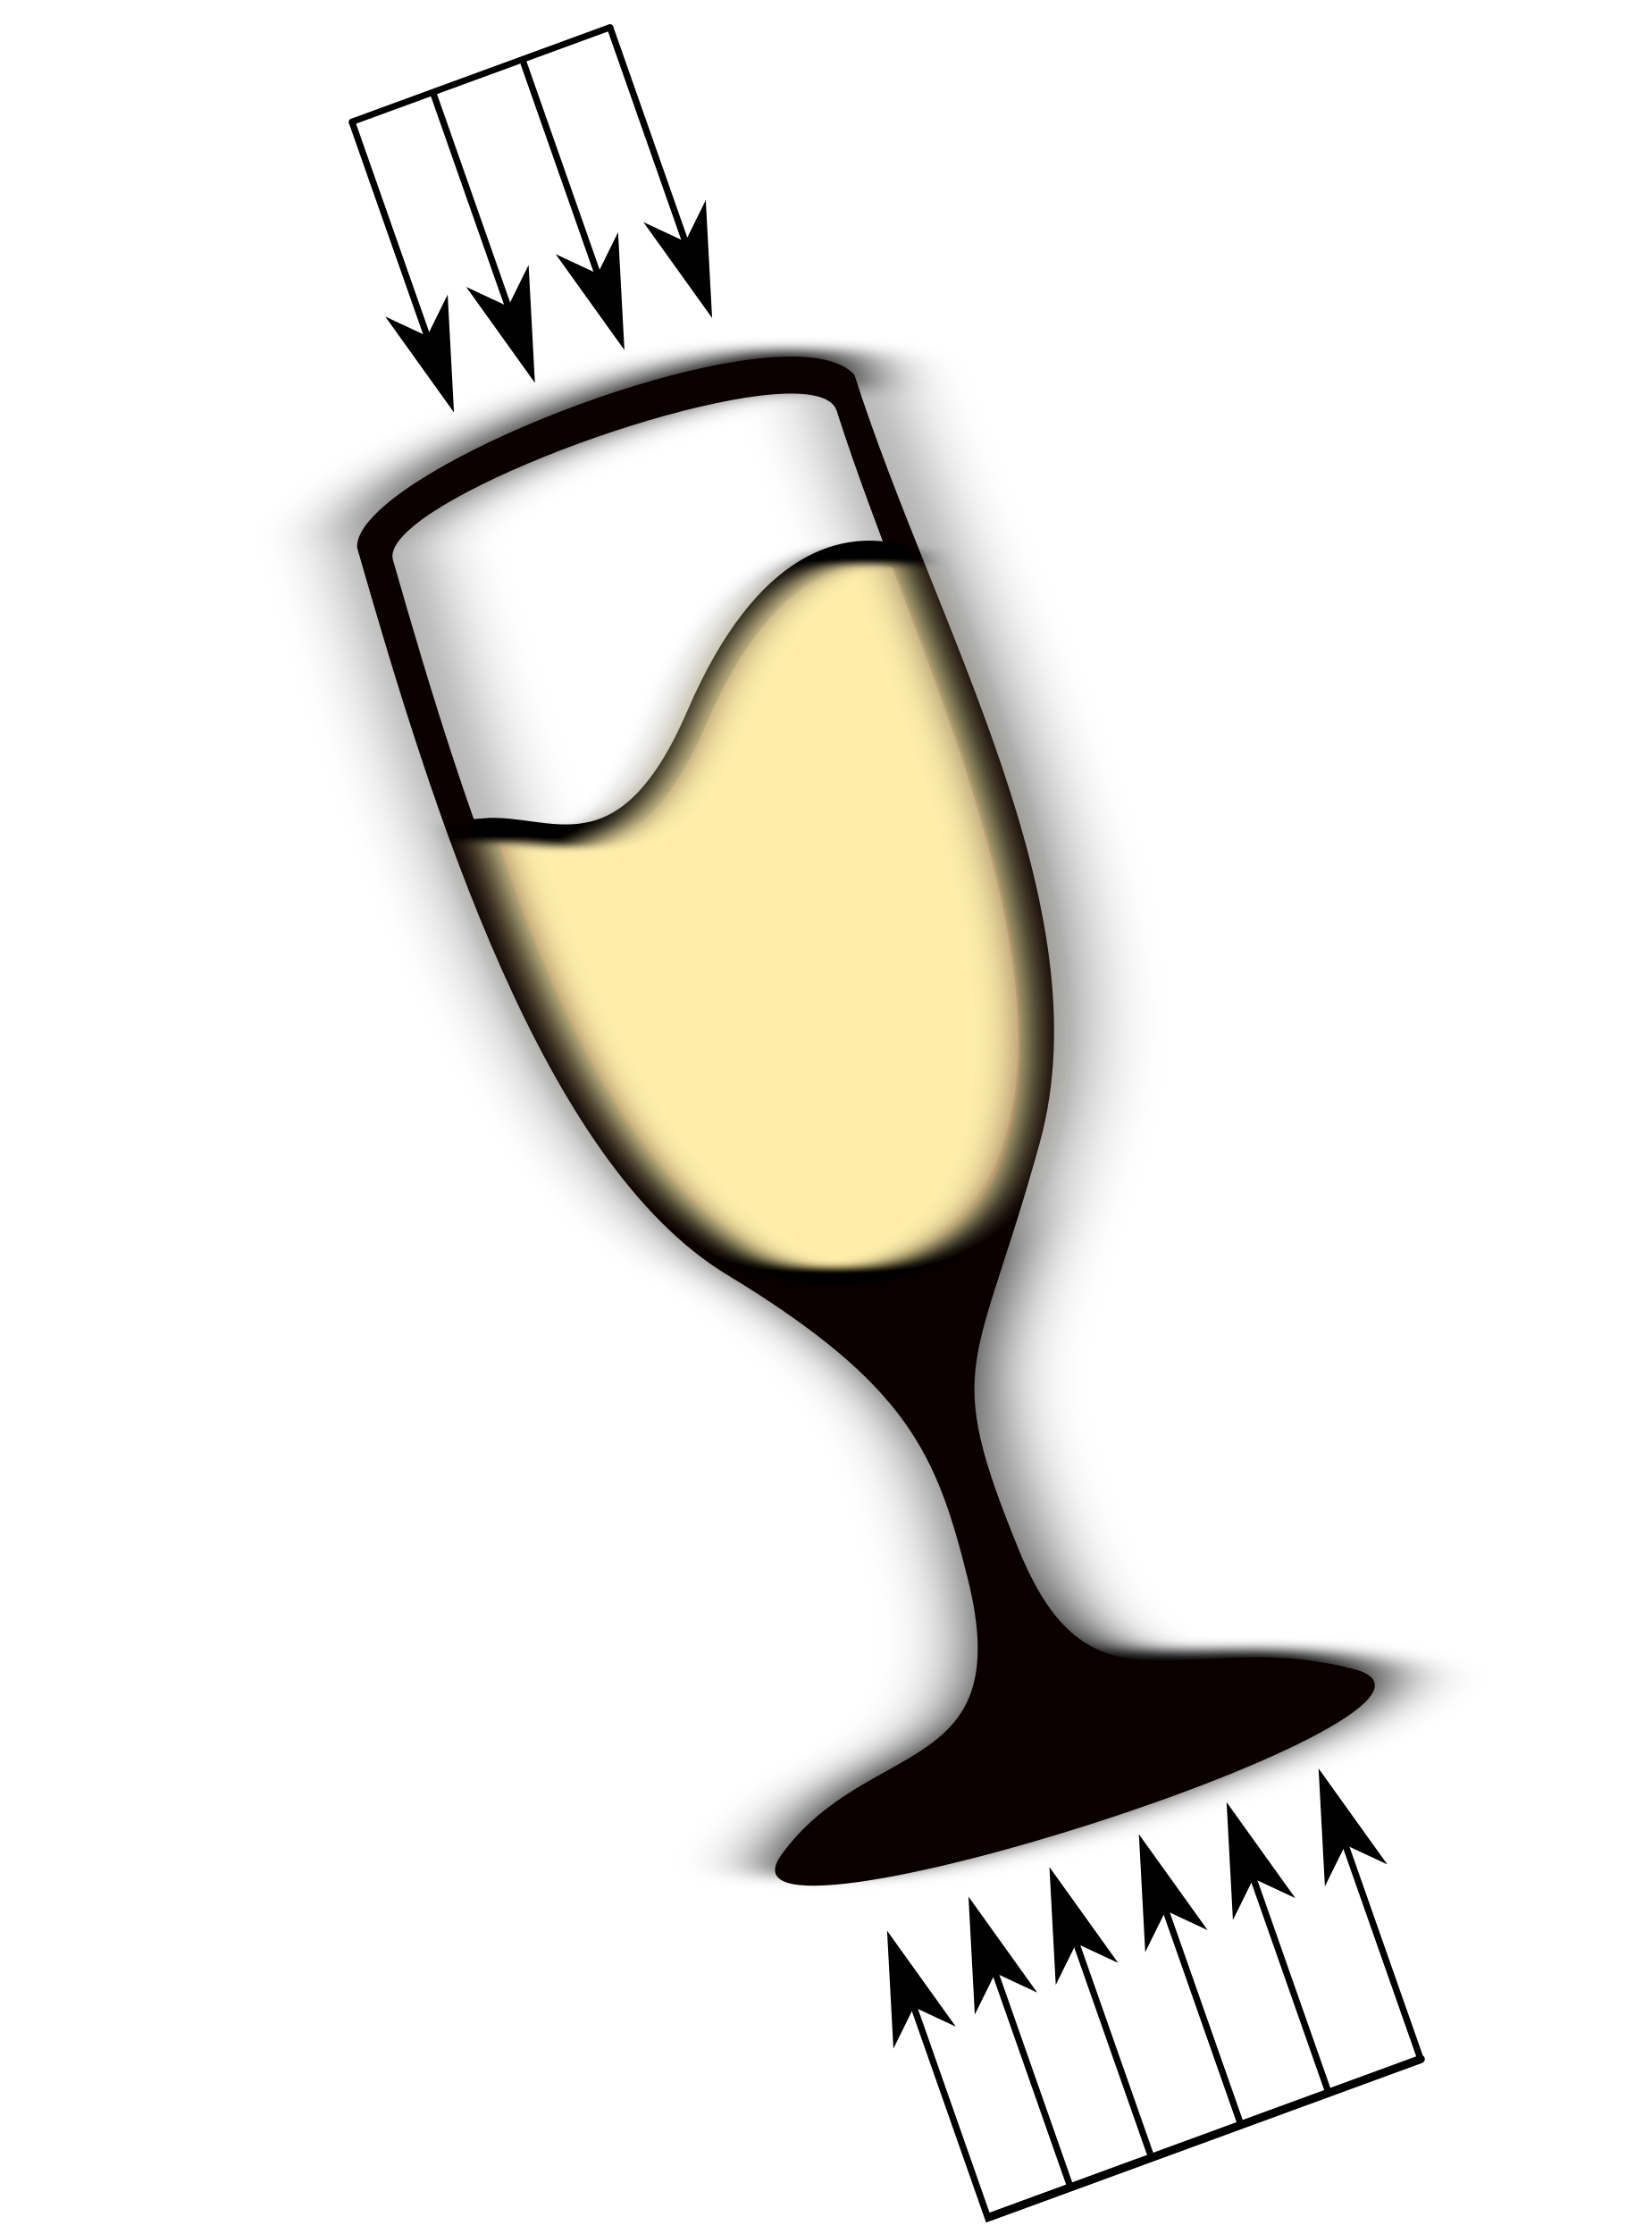
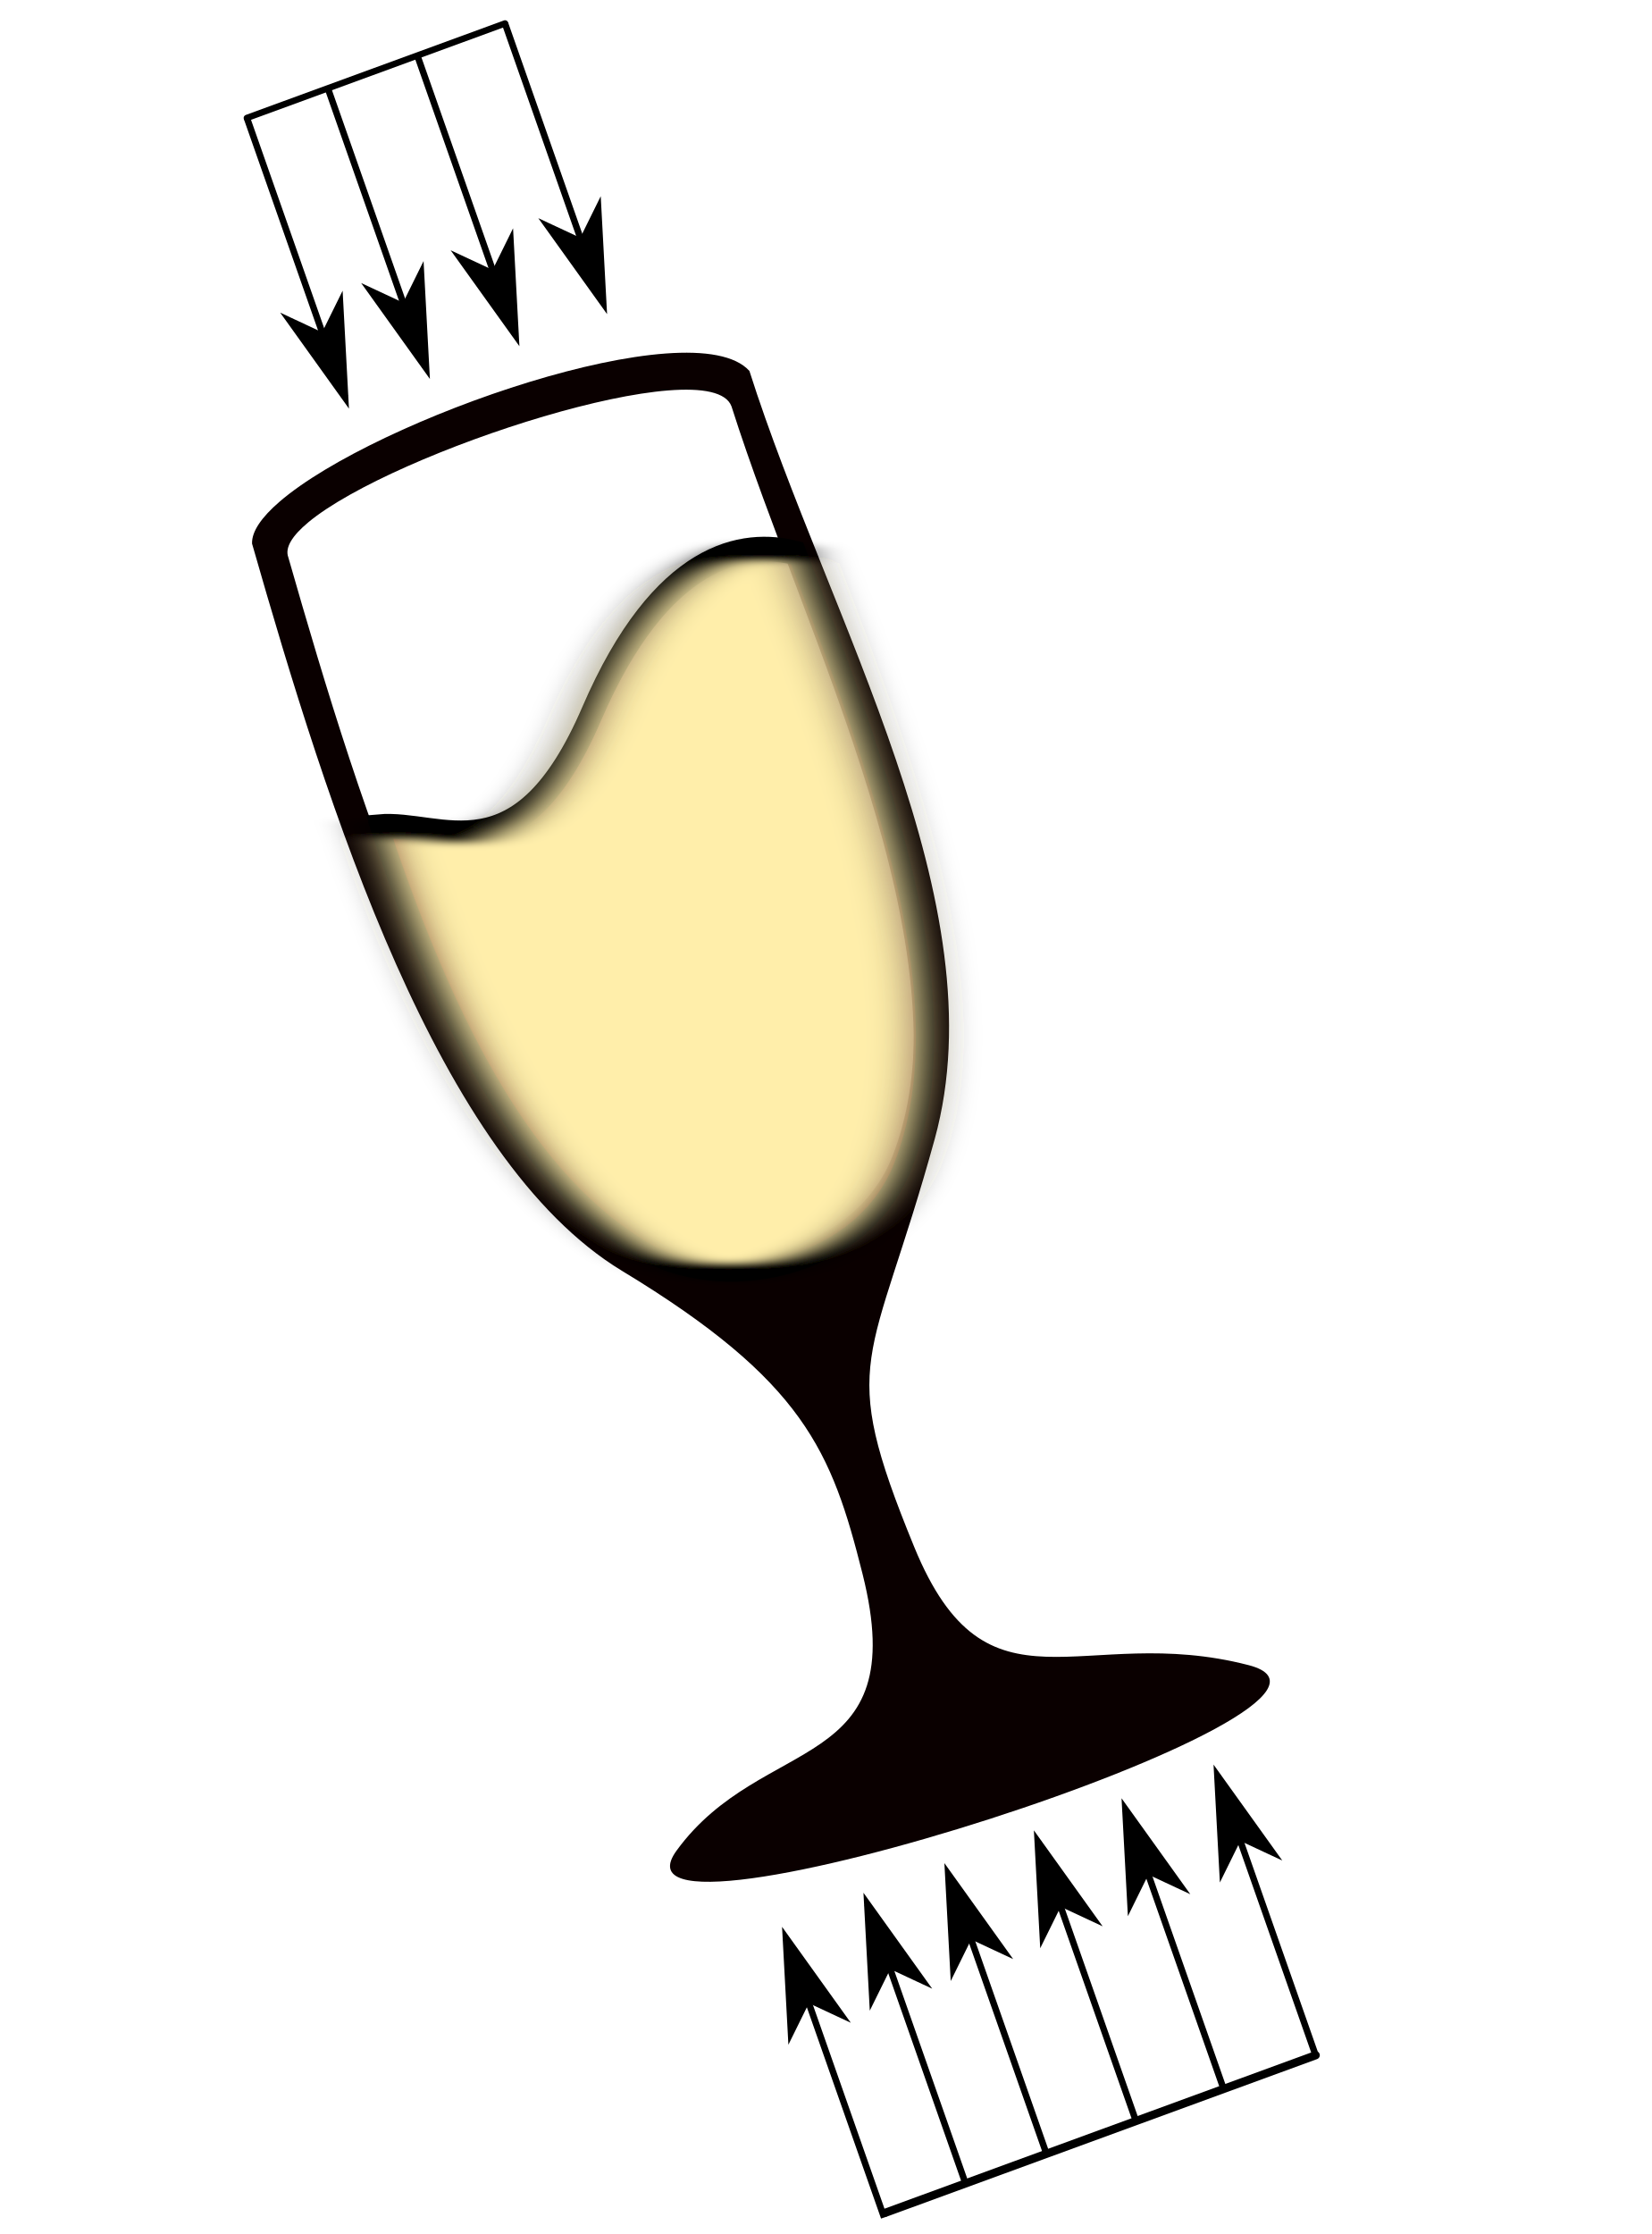
<svg xmlns="http://www.w3.org/2000/svg" xmlns:xlink="http://www.w3.org/1999/xlink" id="svg2211" width="51.245" height="69.302" version="1.0">
  <defs id="defs2214">
    <marker style="overflow:visible" id="DistanceStart" refX="0" refY="0" orient="auto">
      <g id="g2300" style="fill:#000000;fill-opacity:1;stroke:#000000;stroke-opacity:1">
        <path style="fill:#000000;fill-opacity:1;stroke:#000000;stroke-width:1.15;stroke-linecap:square;stroke-opacity:1" d="M 0,0 H 2" id="path2306" />
        <path style="fill:#000000;fill-opacity:1;fill-rule:evenodd;stroke:#000000;stroke-opacity:1" d="M 0,0 13,4 9,0 13,-4 Z" id="path2302" />
        <path style="fill:#000000;fill-opacity:1;stroke:#000000;stroke-width:1;stroke-linecap:square;stroke-opacity:1" d="M 0,-4 V 40" id="path2304" />
      </g>
    </marker>
    <marker orient="auto" refY="0" refX="0" id="marker1160" style="overflow:visible">
      <path id="path1158" d="M 0,0 5,-5 -12.5,0 5,5 Z" style="fill:#000000;fill-opacity:1;fill-rule:evenodd;stroke:#000000;stroke-width:1pt;stroke-opacity:1" transform="matrix(-0.8,0,0,-0.8,-10,0)" />
    </marker>
    <marker orient="auto" refY="0" refX="0" id="Arrow1Lend" style="overflow:visible">
      <path id="path879" d="M 0,0 5,-5 -12.5,0 5,5 Z" style="fill:#000000;fill-opacity:1;fill-rule:evenodd;stroke:#000000;stroke-width:1pt;stroke-opacity:1" transform="matrix(-0.8,0,0,-0.8,-10,0)" />
    </marker>
    <linearGradient id="linearGradient16837">
      <stop style="stop-color:#830000;stop-opacity:1;" offset="0" id="stop16839" />
      <stop style="stop-color:#830000;stop-opacity:0;" offset="1" id="stop16841" />
    </linearGradient>
    <linearGradient xlink:href="#linearGradient16837" id="linearGradient16843" x1="-28.129" y1="34.637" x2="15.78" y2="34.637" gradientUnits="userSpaceOnUse" gradientTransform="translate(20.51724,0.9655172)" />
    <linearGradient xlink:href="#linearGradient16837" id="linearGradient17343" gradientUnits="userSpaceOnUse" x1="-28.129" y1="34.637" x2="15.78" y2="34.637" gradientTransform="translate(20.65728,0.6042969)" />
    <linearGradient xlink:href="#linearGradient16837" id="linearGradient18759" gradientUnits="userSpaceOnUse" gradientTransform="translate(47.31034)" x1="-28.129" y1="34.637" x2="15.78" y2="34.637" />
-     <filter id="filter22949">
-       <feGaussianBlur stdDeviation="1.73" id="feGaussianBlur22951" />
-     </filter>
    <linearGradient xlink:href="#linearGradient16837" id="linearGradient22955" gradientUnits="userSpaceOnUse" gradientTransform="translate(47.209,-0.119841)" x1="-28.129" y1="34.637" x2="15.78" y2="34.637" />
    <filter id="filter23926">
      <feGaussianBlur stdDeviation="0.841" id="feGaussianBlur23928" />
    </filter>
    <linearGradient xlink:href="#linearGradient16837" id="linearGradient23958" gradientUnits="userSpaceOnUse" gradientTransform="matrix(0.9564318,-0.2983084,0.2857384,0.9564318,8.862463,4.728051)" x1="-28.129" y1="34.637" x2="15.78" y2="34.637" />
    <linearGradient xlink:href="#linearGradient16837" id="linearGradient23960" gradientUnits="userSpaceOnUse" gradientTransform="matrix(0.9564318,-0.2983084,0.2857384,0.9564318,34.18163,-3.800752)" x1="-28.129" y1="34.637" x2="15.78" y2="34.637" />
    <marker orient="auto" refY="0" refX="0" id="marker1160-3" style="overflow:visible">
      <path id="path1158-5" d="M 0,0 5,-5 -12.5,0 5,5 Z" style="fill:#000000;fill-opacity:1;fill-rule:evenodd;stroke:#000000;stroke-width:1pt;stroke-opacity:1" transform="matrix(-0.8,0,0,-0.8,-10,0)" />
    </marker>
    <marker orient="auto" refY="0" refX="0" id="marker1160-2" style="overflow:visible">
      <path id="path1158-9" d="M 0,0 5,-5 -12.5,0 5,5 Z" style="fill:#000000;fill-opacity:1;fill-rule:evenodd;stroke:#000000;stroke-width:1pt;stroke-opacity:1" transform="matrix(-0.8,0,0,-0.8,-10,0)" />
    </marker>
    <marker orient="auto" refY="0" refX="0" id="marker1160-27" style="overflow:visible">
      <path id="path1158-0" d="M 0,0 5,-5 -12.5,0 5,5 Z" style="fill:#000000;fill-opacity:1;fill-rule:evenodd;stroke:#000000;stroke-width:1pt;stroke-opacity:1" transform="matrix(-0.8,0,0,-0.8,-10,0)" />
    </marker>
    <marker orient="auto" refY="0" refX="0" id="marker1160-27-3" style="overflow:visible">
      <path id="path1158-0-6" d="M 0,0 5,-5 -12.5,0 5,5 Z" style="fill:#000000;fill-opacity:1;fill-rule:evenodd;stroke:#000000;stroke-width:1pt;stroke-opacity:1" transform="matrix(-0.8,0,0,-0.8,-10,0)" />
    </marker>
    <marker orient="auto" refY="0" refX="0" id="marker1160-2-0" style="overflow:visible">
      <path id="path1158-9-6" d="M 0,0 5,-5 -12.5,0 5,5 Z" style="fill:#000000;fill-opacity:1;fill-rule:evenodd;stroke:#000000;stroke-width:1pt;stroke-opacity:1" transform="matrix(-0.8,0,0,-0.8,-10,0)" />
    </marker>
    <marker orient="auto" refY="0" refX="0" id="marker1160-3-2" style="overflow:visible">
      <path id="path1158-5-6" d="M 0,0 5,-5 -12.5,0 5,5 Z" style="fill:#000000;fill-opacity:1;fill-rule:evenodd;stroke:#000000;stroke-width:1pt;stroke-opacity:1" transform="matrix(-0.8,0,0,-0.8,-10,0)" />
    </marker>
    <marker orient="auto" refY="0" refX="0" id="marker1160-1" style="overflow:visible">
      <path id="path1158-8" d="M 0,0 5,-5 -12.5,0 5,5 Z" style="fill:#000000;fill-opacity:1;fill-rule:evenodd;stroke:#000000;stroke-width:1pt;stroke-opacity:1" transform="matrix(-0.8,0,0,-0.8,-10,0)" />
    </marker>
    <marker orient="auto" refY="0" refX="0" id="marker1160-27-3-2" style="overflow:visible">
      <path id="path1158-0-6-3" d="M 0,0 5,-5 -12.5,0 5,5 Z" style="fill:#000000;fill-opacity:1;fill-rule:evenodd;stroke:#000000;stroke-width:1pt;stroke-opacity:1" transform="matrix(-0.8,0,0,-0.8,-10,0)" />
    </marker>
    <marker orient="auto" refY="0" refX="0" id="marker1160-2-0-7" style="overflow:visible">
      <path id="path1158-9-6-5" d="M 0,0 5,-5 -12.5,0 5,5 Z" style="fill:#000000;fill-opacity:1;fill-rule:evenodd;stroke:#000000;stroke-width:1pt;stroke-opacity:1" transform="matrix(-0.8,0,0,-0.8,-10,0)" />
    </marker>
    <marker orient="auto" refY="0" refX="0" id="marker1160-3-2-9" style="overflow:visible">
      <path id="path1158-5-6-2" d="M 0,0 5,-5 -12.5,0 5,5 Z" style="fill:#000000;fill-opacity:1;fill-rule:evenodd;stroke:#000000;stroke-width:1pt;stroke-opacity:1" transform="matrix(-0.8,0,0,-0.8,-10,0)" />
    </marker>
    <marker orient="auto" refY="0" refX="0" id="marker1160-1-2" style="overflow:visible">
      <path id="path1158-8-8" d="M 0,0 5,-5 -12.5,0 5,5 Z" style="fill:#000000;fill-opacity:1;fill-rule:evenodd;stroke:#000000;stroke-width:1pt;stroke-opacity:1" transform="matrix(-0.8,0,0,-0.8,-10,0)" />
    </marker>
    <marker orient="auto" refY="0" refX="0" id="marker1160-1-29" style="overflow:visible">
      <path id="path1158-8-3" d="M 0,0 5,-5 -12.5,0 5,5 Z" style="fill:#000000;fill-opacity:1;fill-rule:evenodd;stroke:#000000;stroke-width:1pt;stroke-opacity:1" transform="matrix(-0.8,0,0,-0.8,-10,0)" />
    </marker>
    <marker orient="auto" refY="0" refX="0" id="marker1160-1-9" style="overflow:visible">
      <path id="path1158-8-4" d="M 0,0 5,-5 -12.5,0 5,5 Z" style="fill:#000000;fill-opacity:1;fill-rule:evenodd;stroke:#000000;stroke-width:1pt;stroke-opacity:1" transform="matrix(-0.8,0,0,-0.8,-10,0)" />
    </marker>
  </defs>
  <g id="g23930" transform="matrix(0.5709735,0,0,0.5588143,9.473892,11.11095)">
    <g id="g1141" transform="matrix(0.9390728,-0.3511972,0.3363986,0.9390728,-12.37496,12.48614)">
-       <path transform="matrix(0.9564318,-0.2983084,0.2857384,0.9564318,-11.06749,10.31232)" style="opacity:1;fill:#000000;fill-opacity:1;fill-rule:evenodd;stroke:none;stroke-width:1px;stroke-linecap:butt;stroke-linejoin:miter;stroke-opacity:1;filter:url(#filter22949)" d="m 29.895,0.125 c -1.273,0.084 -2.185,0.382 -2.562,0.937 -5.384,14.263 -12.119,33.46 -7.781,44.594 4.277,10.978 3.181,15.002 0.5,21.469 -4.405,10.624 -9.525,3.678 -17.125,6.031 -7.749,2.399 36.515,18.21 30.875,10.938 -5.826,-7.512 -13.302,-6.075 -10.625,-16.438 2.86,-11.074 3.974,-9.309 14.25,-17.375 10.515,-8.254 12.406,-26.561 17.125,-40.219 C 54.152,5.426 36.769,-0.327 29.895,0.125 Z m 0.562,1.875 c 5.998,-0.291 23.11,5.788 22.156,9.031 -4.528,13.104 -7.375,31.705 -17.781,39.156 -4.817,3.449 -11.711,0.055 -13.906,-4.531 -4.162,-10.683 2.365,-29.096 7.531,-42.781 0.163,-0.549 0.889,-0.821 2,-0.875 z" id="path20995" />
-       <g id="g1016">
+       <g id="g1016" transform="translate(-5.286759,-2.207144)">
        <path id="path17048" d="m 17.108,1.819 c -1.194,0.46 -1.98,1.017 -2.183,1.661 -1.075,15.247 -2.03,35.617 5.3,44.972 7.228,9.224 7.329,13.399 6.613,20.384 -1.178,11.476 -8.059,6.359 -14.656,10.877 -6.726,4.606 40.127,6.524 32.655,1.251 C 37.119,75.517 30.379,79.122 29.978,68.412 29.55,56.967 31.119,58.323 38.643,47.543 46.341,36.512 42.919,18.438 43.53,3.968 41.822,-0.347 23.553,-0.664 17.108,1.819 Z m 1.074,1.626 c 5.654,-2.067 23.757,-1.358 23.772,2.028 -0.586,13.884 2.006,32.524 -5.818,42.755 -3.622,4.735 -11.186,3.546 -14.595,-0.185 -7.033,-8.976 -6.052,-28.534 -5.021,-43.164 -0.001,-0.573 0.616,-1.051 1.663,-1.433 z" style="opacity:1;fill:#0a0000;fill-opacity:1;fill-rule:evenodd;stroke:none;stroke-width:1px;stroke-linecap:butt;stroke-linejoin:miter;stroke-opacity:1;filter:url(#filter17327)" />
        <path id="path17341" d="m 21.993,47.737 c 3.41,3.731 10.68,4.714 14.571,0.198 6.205,-7.202 6.21,-20.605 6.01,-33.739 -2.455,-1.748 -6.928,-2.635 -13.481,4.443 -6.84,7.388 -9.595,2.746 -12.935,1.837 -0.383,13.418 1.428,22.009 5.834,27.261 z" style="fill:url(#linearGradient23958);fill-opacity:1;fill-rule:evenodd;stroke:#000000;stroke-width:1px;stroke-linecap:butt;stroke-linejoin:miter;stroke-opacity:1;filter:url(#filter17361)" />
        <path id="path14897" d="m 21.963,48.124 c 3.41,3.731 10.68,4.714 14.571,0.198 6.205,-7.202 6.21,-20.605 6.01,-33.739 -2.455,-1.748 -6.928,-2.635 -13.481,4.443 -6.84,7.388 -9.595,2.746 -12.935,1.837 -0.383,13.418 1.428,22.009 5.834,27.261 z" style="fill:url(#linearGradient23960);fill-opacity:1;fill-rule:evenodd;stroke:#000000;stroke-width:1px;stroke-linecap:butt;stroke-linejoin:miter;stroke-opacity:1" />
        <path id="path22953" d="m 20.685,45.898 c 2.195,4.586 8.868,7.695 13.88,4.536 7.993,-5.037 11.827,-17.855 15.389,-30.477 -1.849,-2.404 -5.873,-4.587 -14.163,0.228 -8.653,5.026 -9.961,-0.236 -12.896,-2.101 -4.201,12.719 -4.923,21.476 -2.209,27.814 z" style="fill:#ffeeaa;fill-opacity:1;fill-rule:evenodd;stroke:#000000;stroke-width:1px;stroke-linecap:butt;stroke-linejoin:miter;stroke-opacity:1;filter:url(#filter23926)" transform="matrix(0.9564318,-0.2983084,0.2857384,0.9564318,-11.06749,10.31232)" />
        <path style="fill:none;stroke:#000000;stroke-width:0.354;stroke-linecap:butt;stroke-linejoin:miter;stroke-miterlimit:4;stroke-dasharray:none;stroke-opacity:1;marker-end:url(#marker1160-1)" d="M 20.709,102.578 20.921,86.164" id="path34-3-7" />
        <path style="fill:none;stroke:#000000;stroke-width:0.354;stroke-linecap:butt;stroke-linejoin:miter;stroke-miterlimit:4;stroke-dasharray:none;stroke-opacity:1;marker-end:url(#marker1160-3-2)" d="M 25.393,102.578 25.605,86.164" id="path34-3-6-9" />
        <path style="fill:none;stroke:#000000;stroke-width:0.354;stroke-linecap:butt;stroke-linejoin:miter;stroke-miterlimit:4;stroke-dasharray:none;stroke-opacity:1;marker-end:url(#marker1160-2-0)" d="M 30.572,102.578 30.783,86.164" id="path34-3-1-2" />
        <path style="fill:none;stroke:#000000;stroke-width:0.354;stroke-linecap:butt;stroke-linejoin:miter;stroke-miterlimit:4;stroke-dasharray:none;stroke-opacity:1;marker-end:url(#marker1160-27-3)" d="M 35.645,102.578 35.856,86.164" id="path34-3-9-0" />
        <path style="fill:none;stroke:#000000;stroke-width:0.457;stroke-linecap:round;stroke-linejoin:miter;stroke-miterlimit:4;stroke-dasharray:none;stroke-opacity:1" d="M 40.968,102.578 H 16.114" id="path2718" />
        <path style="fill:none;stroke:#000000;stroke-width:0.354;stroke-linecap:butt;stroke-linejoin:miter;stroke-miterlimit:4;stroke-dasharray:none;stroke-opacity:1;marker-end:url(#marker1160-1-2)" d="M 22.612,-18.811 22.4,-2.397" id="path34-3-7-9" />
        <path style="fill:none;stroke:#000000;stroke-width:0.354;stroke-linecap:butt;stroke-linejoin:miter;stroke-miterlimit:4;stroke-dasharray:none;stroke-opacity:1;marker-end:url(#marker1160-3-2-9)" d="M 27.296,-18.811 27.084,-2.397" id="path34-3-6-9-7" />
        <path style="fill:none;stroke:#000000;stroke-width:0.354;stroke-linecap:butt;stroke-linejoin:miter;stroke-miterlimit:4;stroke-dasharray:none;stroke-opacity:1;marker-end:url(#marker1160-2-0-7)" d="M 32.474,-18.811 32.263,-2.397" id="path34-3-1-2-3" />
        <path style="fill:none;stroke:#000000;stroke-width:0.354;stroke-linecap:butt;stroke-linejoin:miter;stroke-miterlimit:4;stroke-dasharray:none;stroke-opacity:1;marker-end:url(#marker1160-27-3-2)" d="M 37.547,-18.811 37.336,-2.397" id="path34-3-9-0-6" />
        <path style="fill:none;stroke:#000000;stroke-width:0.354;stroke-linecap:round;stroke-linejoin:miter;stroke-miterlimit:4;stroke-dasharray:none;stroke-opacity:1" d="M 22.612,-18.811 H 37.547" id="path2718-1" />
        <path style="fill:none;stroke:#000000;stroke-width:0.354;stroke-linecap:butt;stroke-linejoin:miter;stroke-miterlimit:4;stroke-dasharray:none;stroke-opacity:1;marker-end:url(#marker1160-1-29)" d="M 15.92,102.801 16.131,86.387" id="path34-3-7-1" />
        <path style="fill:none;stroke:#000000;stroke-width:0.354;stroke-linecap:butt;stroke-linejoin:miter;stroke-miterlimit:4;stroke-dasharray:none;stroke-opacity:1;marker-end:url(#marker1160-1-9)" d="M 40.968,102.578 41.179,86.164" id="path34-3-7-7" />
      </g>
    </g>
  </g>
</svg>
